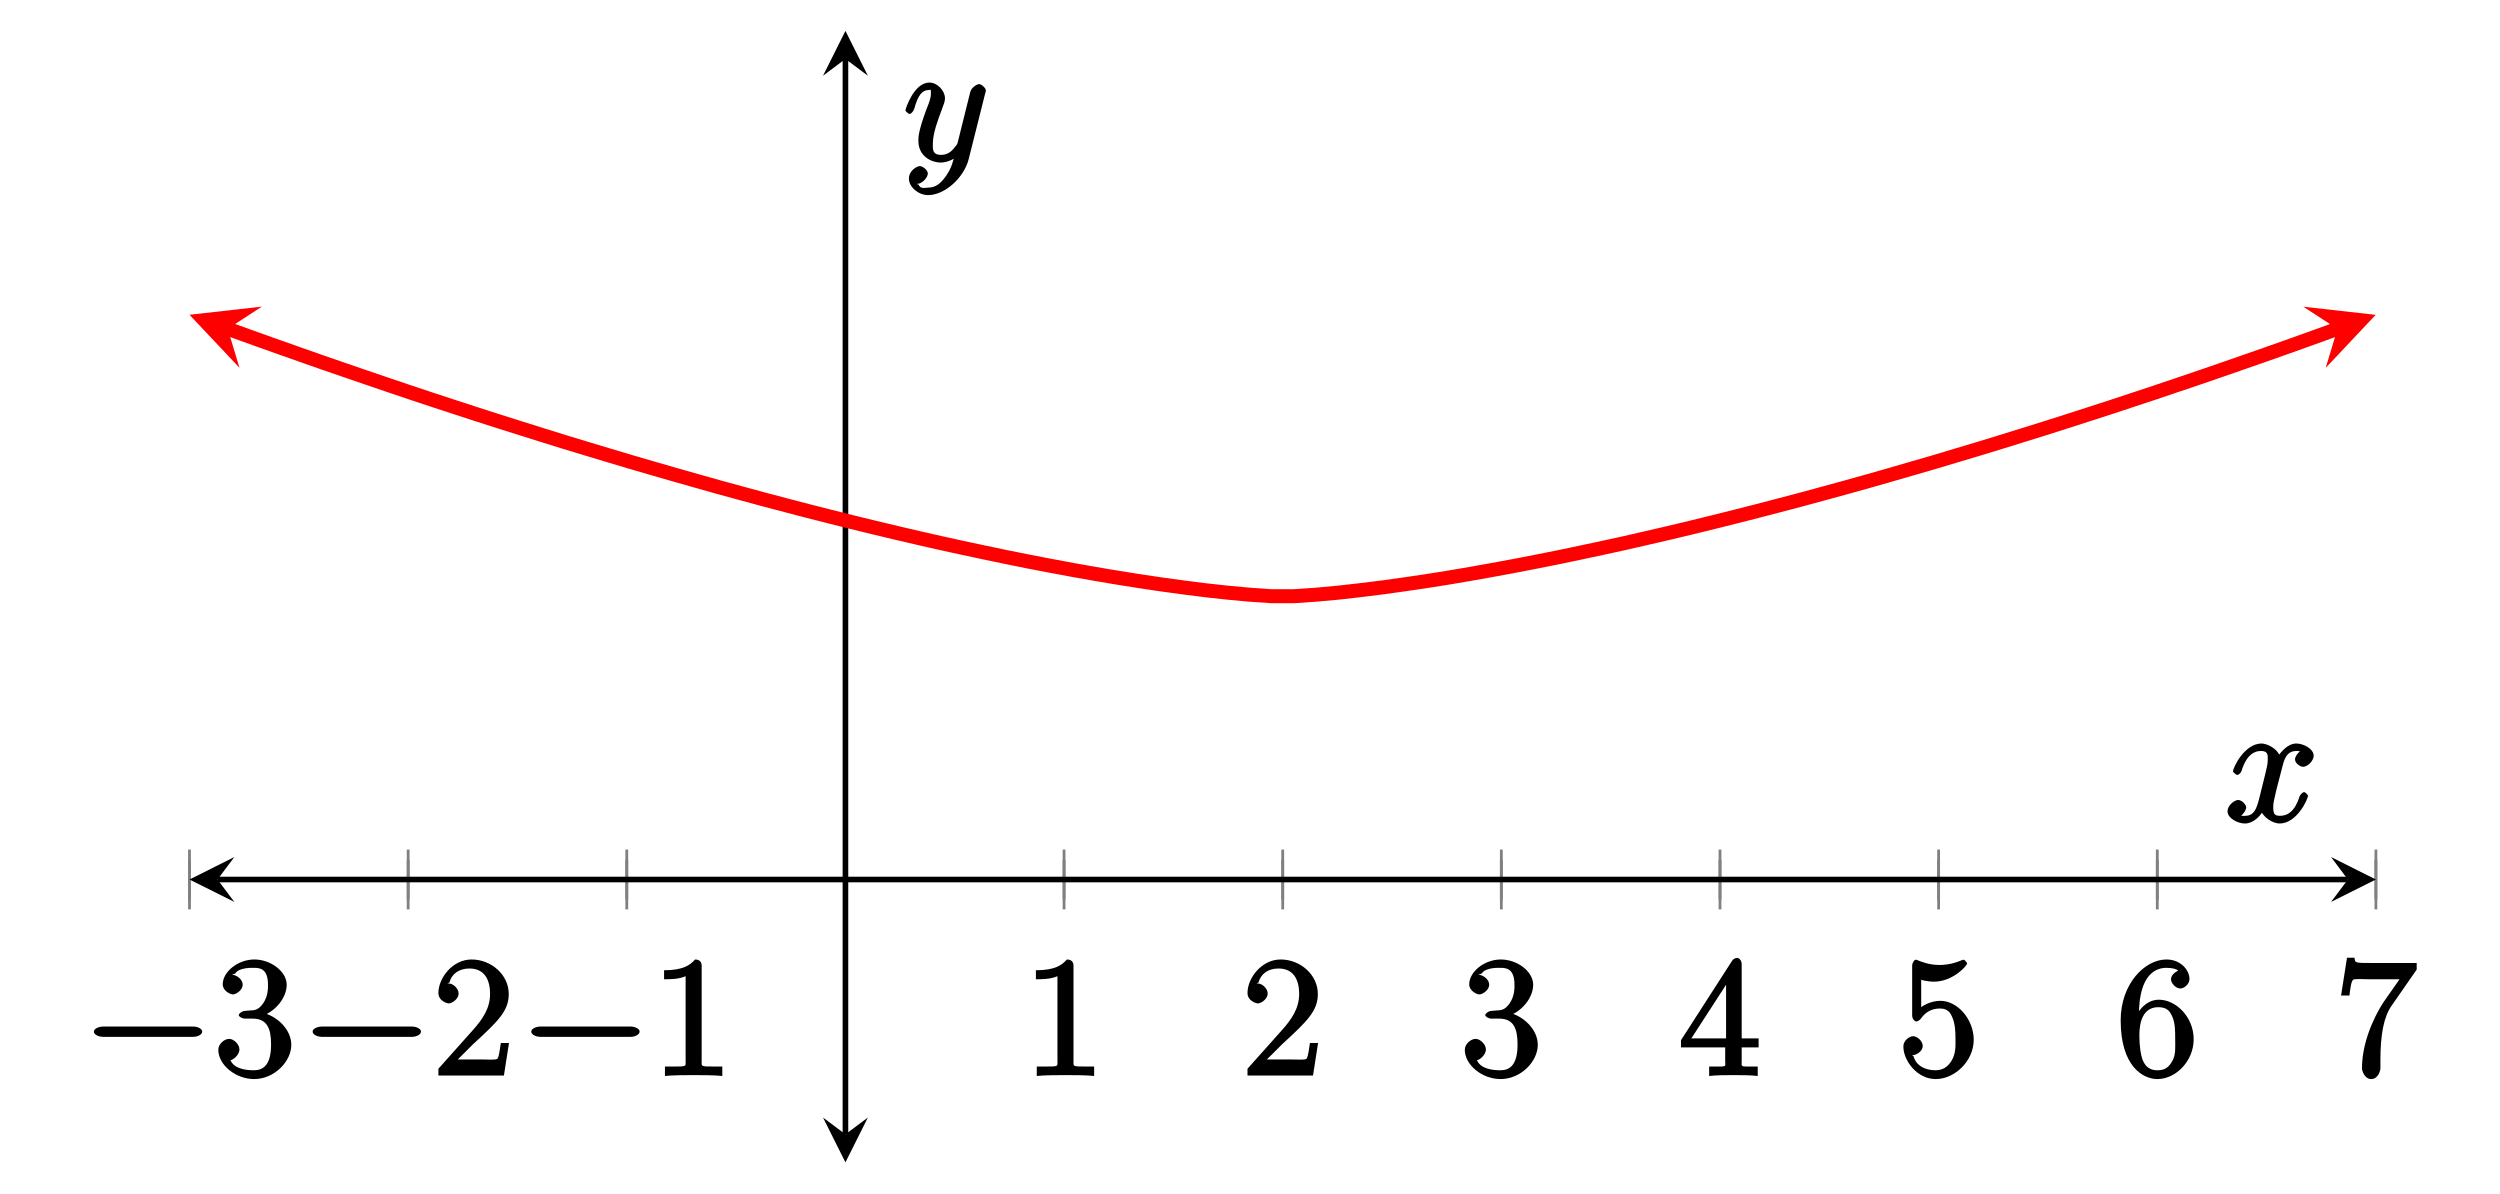
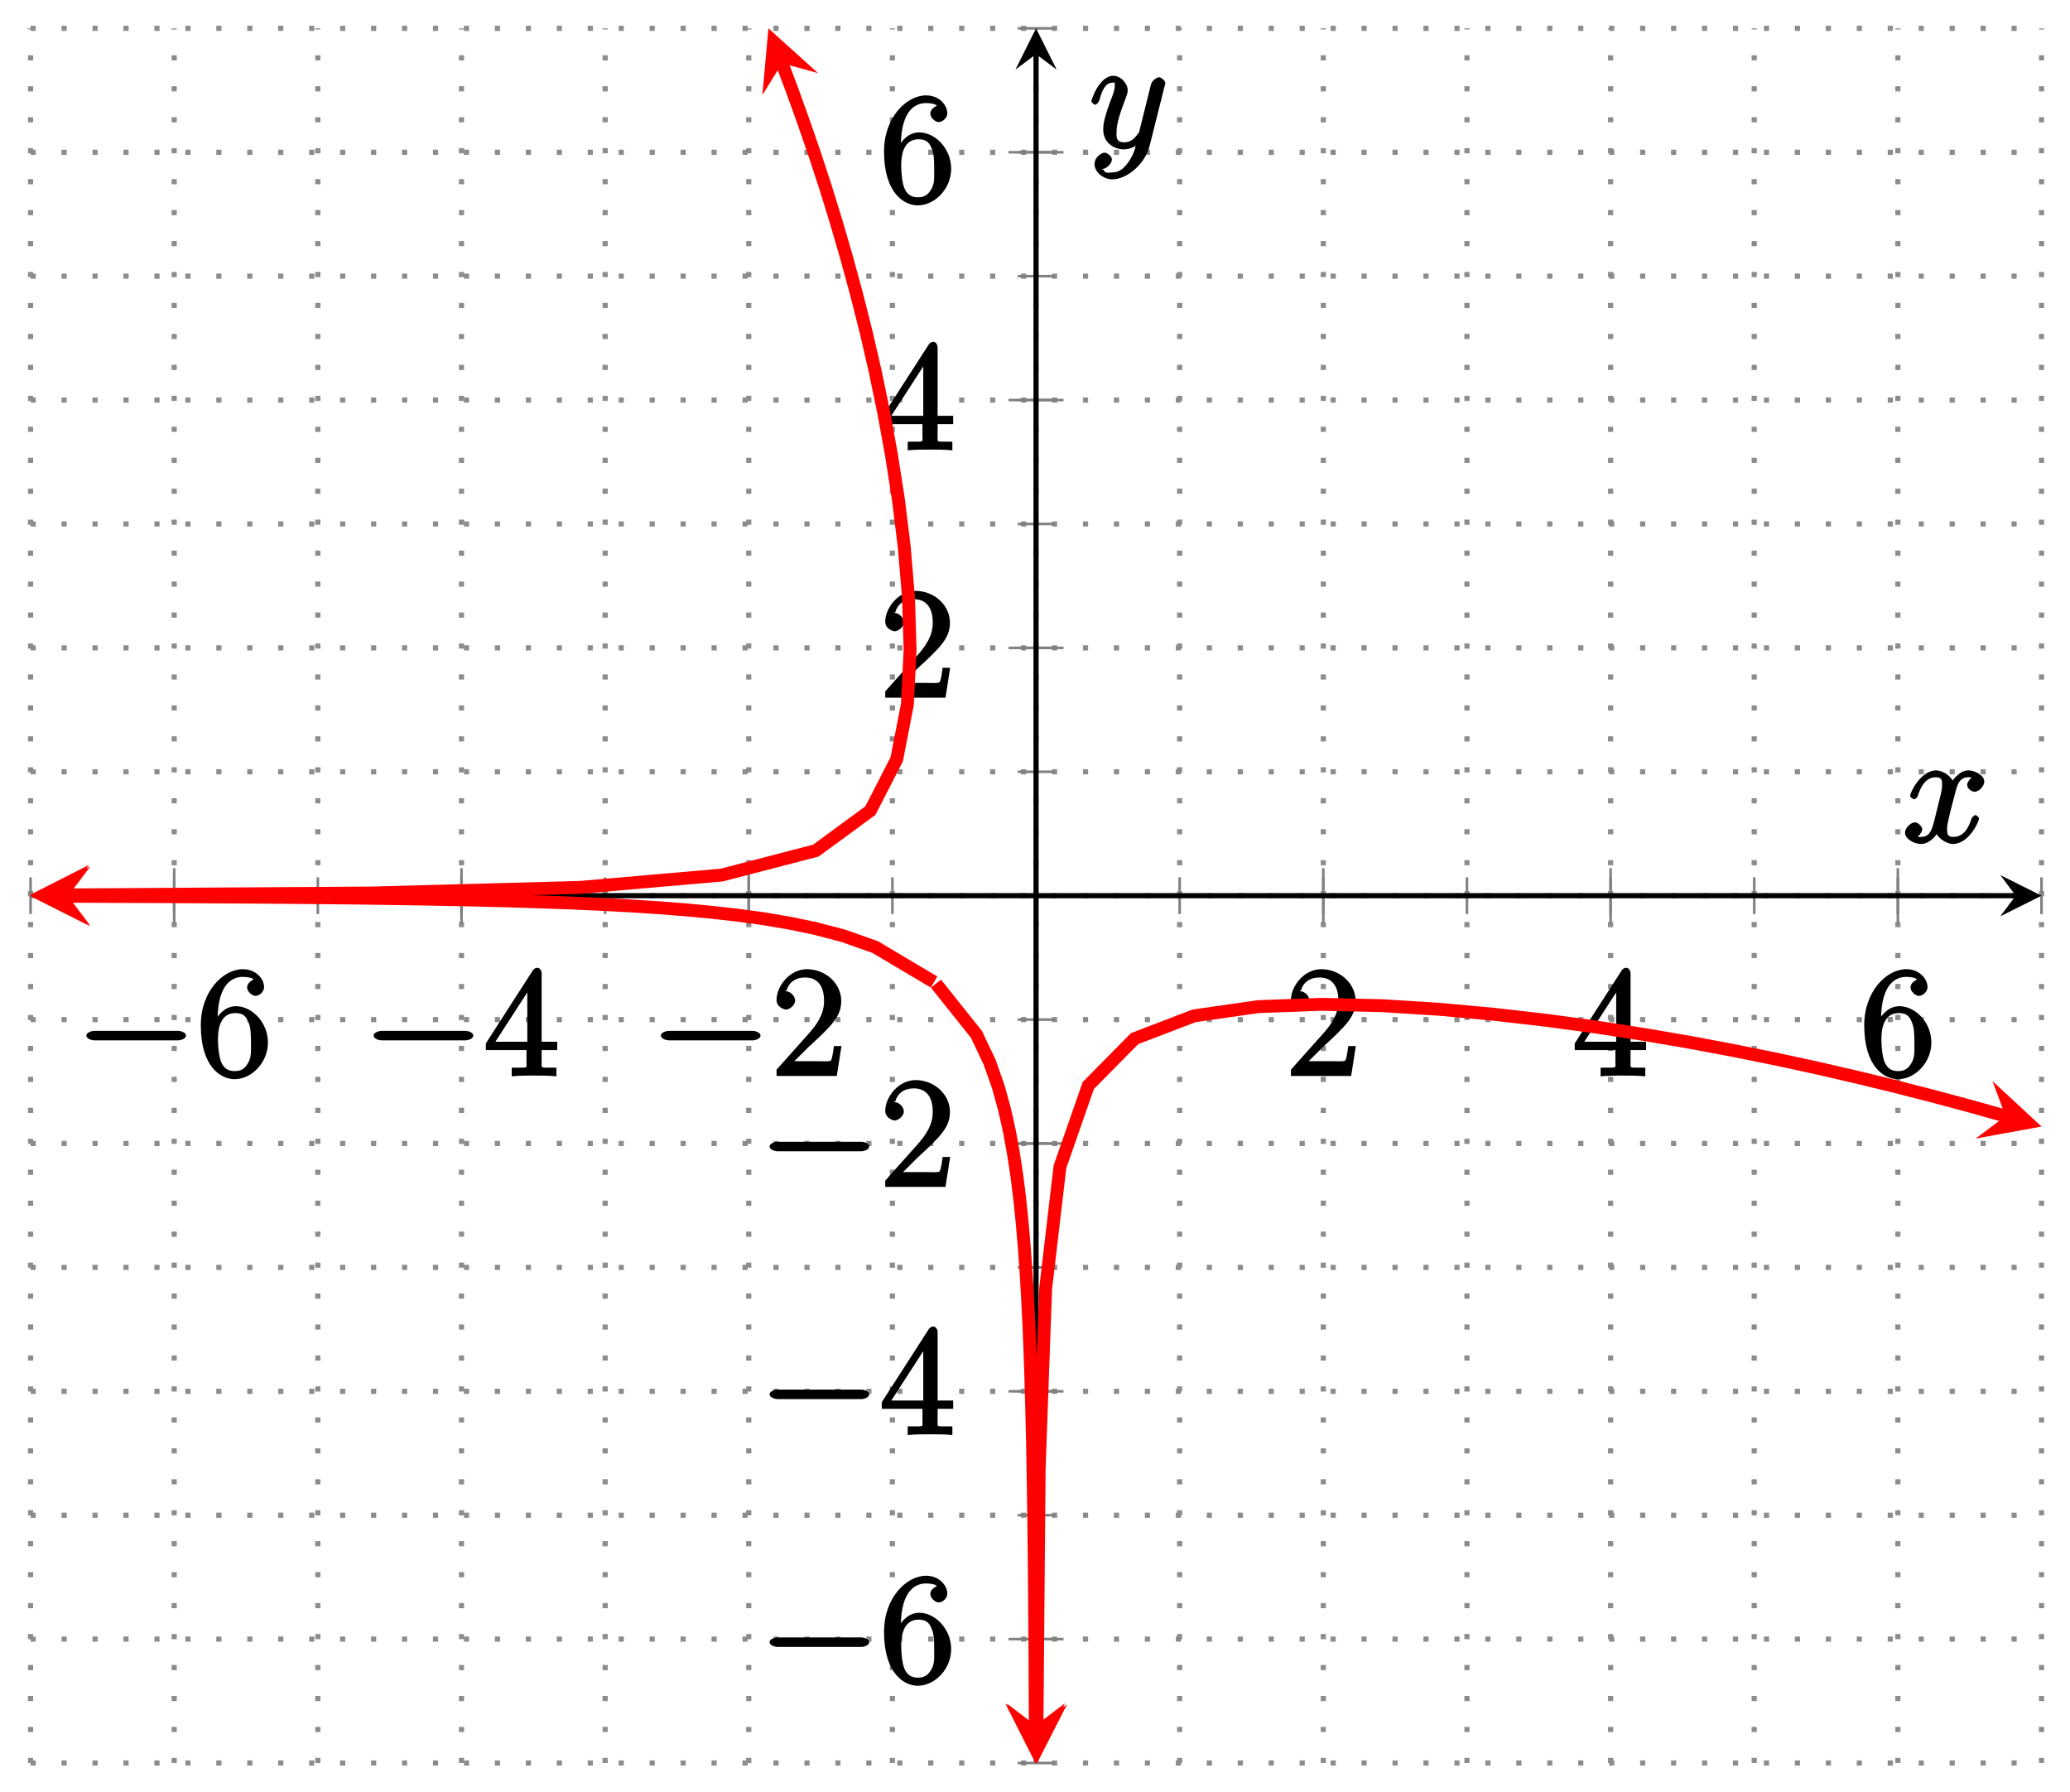
- <svg xmlns="http://www.w3.org/2000/svg" xmlns:xlink="http://www.w3.org/1999/xlink" width="177.7pt" height="84.81pt" viewBox="0 0 177.7 84.81" version="1.1">
+ <svg xmlns="http://www.w3.org/2000/svg" xmlns:xlink="http://www.w3.org/1999/xlink" width="159.97pt" height="138.42pt" viewBox="0 0 159.97 138.42" version="1.1">
  <defs>
    <g>
      <symbol overflow="visible" id="glyph0-0">
        <path style="stroke:none;" d="" />
      </symbol>
      <symbol overflow="visible" id="glyph0-1">
        <path style="stroke:none;" d="M 7.875 -2.75 C 8.078 -2.75 8.484 -2.875 8.484 -3.125 C 8.484 -3.359 8.078 -3.484 7.875 -3.484 L 1.406 -3.484 C 1.203 -3.484 0.781 -3.359 0.781 -3.125 C 0.781 -2.875 1.203 -2.75 1.406 -2.75 Z M 7.875 -2.75 " />
      </symbol>
      <symbol overflow="visible" id="glyph1-0">
        <path style="stroke:none;" d="" />
      </symbol>
      <symbol overflow="visible" id="glyph1-1">
-         <path style="stroke:none;" d="M 2.203 -4.594 C 2 -4.578 1.781 -4.406 1.781 -4.297 C 1.781 -4.188 2.016 -4.047 2.219 -4.047 L 2.766 -4.047 C 3.797 -4.047 4.078 -3.344 4.078 -2.203 C 4.078 -0.641 3.438 -0.375 2.844 -0.375 C 2.266 -0.375 1.453 -0.484 1.188 -1.094 C 1.328 -1.078 1.828 -1.438 1.828 -1.859 C 1.828 -2.219 1.422 -2.609 1.094 -2.609 C 0.797 -2.609 0.328 -2.281 0.328 -1.828 C 0.328 -0.766 1.547 0.25 2.875 0.25 C 4.297 0.25 5.516 -0.984 5.516 -2.188 C 5.516 -3.281 4.469 -4.297 3.328 -4.5 L 3.328 -4.203 C 4.359 -4.5 5.188 -5.516 5.188 -6.453 C 5.188 -7.406 4.047 -8.25 2.891 -8.25 C 1.703 -8.25 0.641 -7.359 0.641 -6.484 C 0.641 -6.016 1.188 -5.766 1.359 -5.766 C 1.609 -5.766 2.062 -6.094 2.062 -6.453 C 2.062 -6.844 1.609 -7.156 1.344 -7.156 C 1.281 -7.156 1.25 -7.156 1.531 -7.25 C 1.781 -7.703 2.797 -7.656 2.859 -7.656 C 3.25 -7.656 3.859 -7.625 3.859 -6.453 C 3.859 -6.234 3.875 -5.672 3.531 -5.156 C 3.172 -4.625 2.875 -4.641 2.562 -4.625 Z M 2.203 -4.594 " />
+         <path style="stroke:none;" d="M 1.625 -4.297 C 1.625 -7.328 2.938 -7.656 3.578 -7.656 C 4.016 -7.656 4.328 -7.562 4.391 -7.469 C 4.531 -7.469 3.906 -7.312 3.906 -6.828 C 3.906 -6.562 4.25 -6.188 4.562 -6.188 C 4.859 -6.188 5.219 -6.516 5.219 -6.859 C 5.219 -7.484 4.609 -8.25 3.578 -8.25 C 2.062 -8.25 0.328 -6.547 0.328 -3.922 C 0.328 -0.641 1.922 0.25 2.938 0.25 C 4.25 0.25 5.516 -1.031 5.516 -2.578 C 5.516 -4.172 4.25 -5.391 3.047 -5.391 C 1.984 -5.391 1.422 -4.312 1.297 -3.984 L 1.625 -3.984 Z M 2.938 -0.375 C 2.188 -0.375 1.984 -0.891 1.875 -1.141 C 1.766 -1.453 1.656 -2.031 1.656 -2.875 C 1.656 -3.812 1.922 -4.859 3 -4.859 C 3.656 -4.859 3.844 -4.547 4.016 -4.141 C 4.203 -3.703 4.203 -3.109 4.203 -2.594 C 4.203 -1.984 4.25 -1.547 4.031 -1.094 C 3.734 -0.531 3.422 -0.375 2.938 -0.375 Z M 2.938 -0.375 " />
      </symbol>
      <symbol overflow="visible" id="glyph1-2">
-         <path style="stroke:none;" d="M 5.266 -2.312 L 4.859 -2.312 C 4.797 -1.953 4.75 -1.406 4.625 -1.203 C 4.547 -1.094 3.984 -1.141 3.625 -1.141 L 1.406 -1.141 L 1.516 -0.891 C 1.844 -1.156 2.562 -1.922 2.875 -2.219 C 4.703 -3.891 5.422 -4.609 5.422 -5.797 C 5.422 -7.172 4.172 -8.25 2.781 -8.25 C 1.406 -8.25 0.422 -6.906 0.422 -5.875 C 0.422 -5.266 1.109 -5.125 1.141 -5.125 C 1.406 -5.125 1.859 -5.453 1.859 -5.828 C 1.859 -6.172 1.484 -6.547 1.141 -6.547 C 1.047 -6.547 1.016 -6.547 1.203 -6.609 C 1.359 -7.203 1.859 -7.609 2.625 -7.609 C 3.641 -7.609 4.094 -6.891 4.094 -5.797 C 4.094 -4.781 3.562 -4 2.875 -3.234 L 0.422 -0.484 L 0.422 0 L 5.078 0 L 5.438 -2.312 Z M 5.266 -2.312 " />
+         <path style="stroke:none;" d="M 4.469 -7.922 C 4.469 -8.156 4.312 -8.359 4.141 -8.359 C 4.047 -8.359 3.891 -8.312 3.797 -8.172 L 0.156 -2.516 L 0.156 -2 L 3.297 -2 L 3.297 -1.047 C 3.297 -0.609 3.438 -0.641 2.562 -0.641 L 2.156 -0.641 L 2.156 0.031 C 2.609 -0.031 3.547 -0.031 3.891 -0.031 C 4.219 -0.031 5.172 -0.031 5.609 0.031 L 5.609 -0.641 L 5.219 -0.641 C 4.344 -0.641 4.469 -0.609 4.469 -1.047 L 4.469 -2 L 5.672 -2 L 5.672 -2.641 L 4.469 -2.641 Z M 3.359 -7 L 3.359 -2.641 L 0.891 -2.641 L 3.641 -6.891 Z M 3.359 -7 " />
      </symbol>
      <symbol overflow="visible" id="glyph1-3">
-         <path style="stroke:none;" d="M 3.594 -7.812 C 3.594 -8.078 3.438 -8.25 3.125 -8.25 C 2.797 -7.875 2.312 -7.484 0.922 -7.484 L 0.922 -6.844 C 1.359 -6.844 1.953 -6.844 2.453 -7.062 L 2.453 -1.062 C 2.453 -0.641 2.578 -0.641 1.531 -0.641 L 0.984 -0.641 L 0.984 0.031 C 1.484 -0.031 2.641 -0.031 3.031 -0.031 C 3.438 -0.031 4.578 -0.031 5.062 0.031 L 5.062 -0.641 L 4.531 -0.641 C 3.484 -0.641 3.594 -0.641 3.594 -1.062 Z M 3.594 -7.812 " />
-       </symbol>
-       <symbol overflow="visible" id="glyph1-4">
-         <path style="stroke:none;" d="M 4.469 -7.922 C 4.469 -8.156 4.312 -8.359 4.141 -8.359 C 4.047 -8.359 3.891 -8.312 3.797 -8.172 L 0.156 -2.516 L 0.156 -2 L 3.297 -2 L 3.297 -1.047 C 3.297 -0.609 3.438 -0.641 2.562 -0.641 L 2.156 -0.641 L 2.156 0.031 C 2.609 -0.031 3.547 -0.031 3.891 -0.031 C 4.219 -0.031 5.172 -0.031 5.609 0.031 L 5.609 -0.641 L 5.219 -0.641 C 4.344 -0.641 4.469 -0.609 4.469 -1.047 L 4.469 -2 L 5.672 -2 L 5.672 -2.641 L 4.469 -2.641 Z M 3.359 -7 L 3.359 -2.641 L 0.891 -2.641 L 3.641 -6.891 Z M 3.359 -7 " />
-       </symbol>
-       <symbol overflow="visible" id="glyph1-5">
-         <path style="stroke:none;" d="M 1.531 -6.844 C 2.047 -6.688 2.469 -6.672 2.594 -6.672 C 3.938 -6.672 4.953 -7.812 4.953 -7.969 C 4.953 -8.016 4.781 -8.234 4.703 -8.234 C 4.688 -8.234 4.656 -8.234 4.547 -8.188 C 3.891 -7.906 3.312 -7.859 3 -7.859 C 2.219 -7.859 1.656 -8.109 1.422 -8.203 C 1.344 -8.234 1.312 -8.234 1.297 -8.234 C 1.203 -8.234 1.047 -8.016 1.047 -7.812 L 1.047 -4.266 C 1.047 -4.047 1.203 -3.844 1.344 -3.844 C 1.406 -3.844 1.531 -3.891 1.656 -4.031 C 1.984 -4.516 2.438 -4.766 3.031 -4.766 C 3.672 -4.766 3.812 -4.328 3.906 -4.125 C 4.109 -3.656 4.125 -3.078 4.125 -2.625 C 4.125 -2.156 4.172 -1.594 3.844 -1.047 C 3.578 -0.625 3.234 -0.375 2.703 -0.375 C 1.906 -0.375 1.297 -0.75 1.141 -1.391 C 0.984 -1.453 1.047 -1.453 1.109 -1.453 C 1.312 -1.453 1.797 -1.703 1.797 -2.109 C 1.797 -2.453 1.406 -2.797 1.109 -2.797 C 0.891 -2.797 0.422 -2.531 0.422 -2.062 C 0.422 -1.047 1.406 0.25 2.719 0.25 C 4.078 0.25 5.422 -1.031 5.422 -2.547 C 5.422 -3.969 4.297 -5.312 3.047 -5.312 C 2.359 -5.312 1.719 -4.953 1.406 -4.625 L 1.688 -4.516 L 1.688 -6.797 Z M 1.531 -6.844 " />
-       </symbol>
-       <symbol overflow="visible" id="glyph1-6">
-         <path style="stroke:none;" d="M 1.625 -4.297 C 1.625 -7.328 2.938 -7.656 3.578 -7.656 C 4.016 -7.656 4.328 -7.562 4.391 -7.469 C 4.531 -7.469 3.906 -7.312 3.906 -6.828 C 3.906 -6.562 4.25 -6.188 4.562 -6.188 C 4.859 -6.188 5.219 -6.516 5.219 -6.859 C 5.219 -7.484 4.609 -8.25 3.578 -8.25 C 2.062 -8.25 0.328 -6.547 0.328 -3.922 C 0.328 -0.641 1.922 0.25 2.938 0.25 C 4.25 0.25 5.516 -1.031 5.516 -2.578 C 5.516 -4.172 4.25 -5.391 3.047 -5.391 C 1.984 -5.391 1.422 -4.312 1.297 -3.984 L 1.625 -3.984 Z M 2.938 -0.375 C 2.188 -0.375 1.984 -0.891 1.875 -1.141 C 1.766 -1.453 1.656 -2.031 1.656 -2.875 C 1.656 -3.812 1.922 -4.859 3 -4.859 C 3.656 -4.859 3.844 -4.547 4.016 -4.141 C 4.203 -3.703 4.203 -3.109 4.203 -2.594 C 4.203 -1.984 4.25 -1.547 4.031 -1.094 C 3.734 -0.531 3.422 -0.375 2.938 -0.375 Z M 2.938 -0.375 " />
-       </symbol>
-       <symbol overflow="visible" id="glyph1-7">
-         <path style="stroke:none;" d="M 5.828 -7.562 L 5.828 -8 L 2.797 -8 C 1.344 -8 1.484 -8 1.406 -8.375 L 0.875 -8.375 L 0.453 -5.688 L 1.047 -5.688 C 1.094 -6.047 1.156 -6.688 1.312 -6.812 C 1.406 -6.891 2.203 -6.844 2.359 -6.844 L 4.609 -6.844 L 3.516 -5.281 C 3.188 -4.812 1.938 -2.75 1.938 -0.5 C 1.938 -0.375 2.109 0.25 2.594 0.25 C 3.094 0.25 3.25 -0.359 3.25 -0.516 L 3.25 -1.109 C 3.25 -2.891 3.484 -4.172 4.047 -4.969 L 5.828 -7.531 Z M 5.828 -7.562 " />
+         <path style="stroke:none;" d="M 5.266 -2.312 L 4.859 -2.312 C 4.797 -1.953 4.75 -1.406 4.625 -1.203 C 4.547 -1.094 3.984 -1.141 3.625 -1.141 L 1.406 -1.141 L 1.516 -0.891 C 1.844 -1.156 2.562 -1.922 2.875 -2.219 C 4.703 -3.891 5.422 -4.609 5.422 -5.797 C 5.422 -7.172 4.172 -8.25 2.781 -8.25 C 1.406 -8.25 0.422 -6.906 0.422 -5.875 C 0.422 -5.266 1.109 -5.125 1.141 -5.125 C 1.406 -5.125 1.859 -5.453 1.859 -5.828 C 1.859 -6.172 1.484 -6.547 1.141 -6.547 C 1.047 -6.547 1.016 -6.547 1.203 -6.609 C 1.359 -7.203 1.859 -7.609 2.625 -7.609 C 3.641 -7.609 4.094 -6.891 4.094 -5.797 C 4.094 -4.781 3.562 -4 2.875 -3.234 L 0.422 -0.484 L 0.422 0 L 5.078 0 L 5.438 -2.312 Z M 5.266 -2.312 " />
      </symbol>
      <symbol overflow="visible" id="glyph2-0">
        <path style="stroke:none;" d="" />
      </symbol>
      <symbol overflow="visible" id="glyph2-1">
        <path style="stroke:none;" d="M 5.672 -5.172 C 5.281 -5.109 4.969 -4.656 4.969 -4.438 C 4.969 -4.141 5.359 -3.906 5.531 -3.906 C 5.891 -3.906 6.297 -4.359 6.297 -4.688 C 6.297 -5.188 5.562 -5.562 5.062 -5.562 C 4.344 -5.562 3.766 -4.703 3.656 -4.469 L 3.984 -4.469 C 3.703 -5.359 2.812 -5.562 2.594 -5.562 C 1.375 -5.562 0.562 -3.844 0.562 -3.578 C 0.562 -3.531 0.781 -3.328 0.859 -3.328 C 0.953 -3.328 1.094 -3.438 1.156 -3.578 C 1.562 -4.922 2.219 -5.031 2.562 -5.031 C 3.094 -5.031 3.031 -4.672 3.031 -4.391 C 3.031 -4.125 2.969 -3.844 2.828 -3.281 L 2.422 -1.641 C 2.234 -0.922 2.062 -0.422 1.422 -0.422 C 1.359 -0.422 1.172 -0.375 0.922 -0.531 L 0.812 -0.281 C 1.25 -0.359 1.5 -0.859 1.5 -1 C 1.5 -1.25 1.156 -1.547 0.938 -1.547 C 0.641 -1.547 0.172 -1.141 0.172 -0.75 C 0.172 -0.25 0.891 0.125 1.406 0.125 C 1.984 0.125 2.5 -0.375 2.75 -0.859 L 2.469 -0.969 C 2.672 -0.266 3.438 0.125 3.875 0.125 C 5.094 0.125 5.891 -1.594 5.891 -1.859 C 5.891 -1.906 5.688 -2.109 5.625 -2.109 C 5.516 -2.109 5.328 -1.906 5.297 -1.812 C 4.969 -0.75 4.453 -0.422 3.906 -0.422 C 3.484 -0.422 3.422 -0.578 3.422 -1.062 C 3.422 -1.328 3.469 -1.516 3.656 -2.312 L 4.078 -3.938 C 4.25 -4.656 4.5 -5.031 5.062 -5.031 C 5.078 -5.031 5.297 -5.062 5.547 -4.906 Z M 5.672 -5.172 " />
      </symbol>
      <symbol overflow="visible" id="glyph2-2">
        <path style="stroke:none;" d="M 3.031 1.094 C 2.703 1.547 2.359 1.906 1.766 1.906 C 1.625 1.906 1.203 2.031 1.109 1.703 C 0.906 1.641 0.969 1.641 0.984 1.641 C 1.344 1.641 1.75 1.188 1.75 0.906 C 1.75 0.641 1.359 0.375 1.188 0.375 C 0.984 0.375 0.406 0.688 0.406 1.266 C 0.406 1.875 1.094 2.438 1.766 2.438 C 2.969 2.438 4.328 1.188 4.656 -0.125 L 5.828 -4.797 C 5.844 -4.859 5.875 -4.922 5.875 -5 C 5.875 -5.172 5.562 -5.453 5.391 -5.453 C 5.281 -5.453 4.859 -5.25 4.766 -4.891 L 3.891 -1.375 C 3.828 -1.156 3.875 -1.25 3.781 -1.109 C 3.531 -0.781 3.266 -0.422 2.688 -0.422 C 2.016 -0.422 2.109 -0.922 2.109 -1.25 C 2.109 -1.922 2.438 -2.844 2.766 -3.703 C 2.891 -4.047 2.969 -4.219 2.969 -4.453 C 2.969 -4.953 2.453 -5.562 1.859 -5.562 C 0.766 -5.562 0.156 -3.688 0.156 -3.578 C 0.156 -3.531 0.375 -3.328 0.453 -3.328 C 0.562 -3.328 0.734 -3.531 0.781 -3.688 C 1.062 -4.703 1.359 -5.031 1.828 -5.031 C 1.938 -5.031 1.969 -5.172 1.969 -4.781 C 1.969 -4.469 1.844 -4.125 1.656 -3.672 C 1.078 -2.109 1.078 -1.703 1.078 -1.422 C 1.078 -0.281 2.062 0.125 2.656 0.125 C 3 0.125 3.531 -0.031 3.844 -0.344 L 3.688 -0.516 C 3.516 0.141 3.438 0.5 3.031 1.094 Z M 3.031 1.094 " />
      </symbol>
    </g>
    <clipPath id="clip1">
-       <path d="M 13.469 8 L 168.879 8 L 168.879 57 L 13.469 57 Z M 13.469 8 " />
+       <path d="M 58 61 L 95 61 L 95 136.23 L 58 136.23 Z M 58 61 " />
    </clipPath>
    <clipPath id="clip2">
-       <path d="M 13.469 21 L 19 21 L 19 27 L 13.469 27 Z M 13.469 21 " />
+       <path d="M 77 131 L 83 131 L 83 136.23 L 77 136.23 Z M 77 131 " />
    </clipPath>
    <clipPath id="clip3">
-       <path d="M 163 21 L 168.879 21 L 168.879 27 L 163 27 Z M 163 21 " />
+       <path d="M 2.363 55 L 87 55 L 87 90 L 2.363 90 Z M 2.363 55 " />
+     </clipPath>
+     <clipPath id="clip4">
+       <path d="M 2.363 66 L 7 66 L 7 72 L 2.363 72 Z M 2.363 66 " />
+     </clipPath>
+     <clipPath id="clip5">
+       <path d="M 66 63 L 157.77 63 L 157.77 136.23 L 66 136.23 Z M 66 63 " />
+     </clipPath>
+     <clipPath id="clip6">
+       <path d="M 77 131 L 83 131 L 83 136.23 L 77 136.23 Z M 77 131 " />
+     </clipPath>
+     <clipPath id="clip7">
+       <path d="M 152 83 L 157.77 83 L 157.77 88 L 152 88 Z M 152 83 " />
+     </clipPath>
+     <clipPath id="clip8">
+       <path d="M 2.363 2.191 L 85 2.191 L 85 84 L 2.363 84 Z M 2.363 2.191 " />
+     </clipPath>
+     <clipPath id="clip9">
+       <path d="M 2.363 66 L 7 66 L 7 72 L 2.363 72 Z M 2.363 66 " />
+     </clipPath>
+     <clipPath id="clip10">
+       <path d="M 58 2.191 L 64 2.191 L 64 8 L 58 8 Z M 58 2.191 " />
    </clipPath>
  </defs>
  <g id="surface1">
-     <path style="fill:none;stroke-width:0.199;stroke-linecap:butt;stroke-linejoin:miter;stroke:rgb(50%,50%,50%);stroke-opacity:1;stroke-miterlimit:10;" d="M -0.001 18.69 L -0.001 21.522 M 15.542 18.69 L 15.542 21.522 M 31.081 18.69 L 31.081 21.522 M 46.624 18.69 L 46.624 21.522 M 62.163 18.69 L 62.163 21.522 M 77.706 18.69 L 77.706 21.522 M 93.245 18.69 L 93.245 21.522 M 108.788 18.69 L 108.788 21.522 M 124.327 18.69 L 124.327 21.522 M 139.87 18.69 L 139.87 21.522 M 155.409 18.69 L 155.409 21.522 " transform="matrix(1,0,0,-1,13.47,82.62)" />
-     <path style="fill:none;stroke-width:0.199;stroke-linecap:butt;stroke-linejoin:miter;stroke:rgb(50%,50%,50%);stroke-opacity:1;stroke-miterlimit:10;" d="M -0.001 17.979 L -0.001 22.233 M 15.542 17.979 L 15.542 22.233 M 31.081 17.979 L 31.081 22.233 M 62.163 17.979 L 62.163 22.233 M 77.706 17.979 L 77.706 22.233 M 93.245 17.979 L 93.245 22.233 M 108.788 17.979 L 108.788 22.233 M 124.327 17.979 L 124.327 22.233 M 139.87 17.979 L 139.87 22.233 M 155.409 17.979 L 155.409 22.233 " transform="matrix(1,0,0,-1,13.47,82.62)" />
-     <path style="fill:none;stroke-width:0.399;stroke-linecap:butt;stroke-linejoin:miter;stroke:rgb(0%,0%,0%);stroke-opacity:1;stroke-miterlimit:10;" d="M 1.991 20.104 L 153.417 20.104 " transform="matrix(1,0,0,-1,13.47,82.62)" />
-     <path style=" stroke:none;fill-rule:nonzero;fill:rgb(0%,0%,0%);fill-opacity:1;" d="M 13.469 62.516 L 16.656 64.109 L 15.461 62.516 L 16.656 60.918 " />
-     <path style=" stroke:none;fill-rule:nonzero;fill:rgb(0%,0%,0%);fill-opacity:1;" d="M 168.879 62.516 L 165.691 60.918 L 166.887 62.516 L 165.691 64.109 " />
-     <path style="fill:none;stroke-width:0.399;stroke-linecap:butt;stroke-linejoin:miter;stroke:rgb(0%,0%,0%);stroke-opacity:1;stroke-miterlimit:10;" d="M 46.624 1.991 L 46.624 78.433 " transform="matrix(1,0,0,-1,13.47,82.62)" />
-     <path style=" stroke:none;fill-rule:nonzero;fill:rgb(0%,0%,0%);fill-opacity:1;" d="M 60.094 82.621 L 61.688 79.434 L 60.094 80.629 L 58.5 79.434 " />
-     <path style=" stroke:none;fill-rule:nonzero;fill:rgb(0%,0%,0%);fill-opacity:1;" d="M 60.094 2.195 L 58.5 5.383 L 60.094 4.188 L 61.688 5.383 " />
+     <path style="fill:none;stroke-width:0.399;stroke-linecap:butt;stroke-linejoin:miter;stroke:rgb(54.999%,54.999%,54.999%);stroke-opacity:1;stroke-dasharray:0.399,1.993;stroke-miterlimit:10;" d="M 0.083 0.07 L 0.083 134.109 M 11.181 0.07 L 11.181 134.109 M 22.282 0.07 L 22.282 134.109 M 33.384 0.07 L 33.384 134.109 M 44.486 0.07 L 44.486 134.109 M 55.583 0.07 L 55.583 134.109 M 66.685 0.07 L 66.685 134.109 M 77.786 0.07 L 77.786 134.109 M 88.884 0.07 L 88.884 134.109 M 99.986 0.07 L 99.986 134.109 M 111.087 0.07 L 111.087 134.109 M 122.189 0.07 L 122.189 134.109 M 133.286 0.07 L 133.286 134.109 M 144.388 0.07 L 144.388 134.109 M 155.49 0.07 L 155.49 134.109 " transform="matrix(1,0,0,-1,2.28,136.3)" />
+     <path style="fill:none;stroke-width:0.399;stroke-linecap:butt;stroke-linejoin:miter;stroke:rgb(54.999%,54.999%,54.999%);stroke-opacity:1;stroke-dasharray:0.399,1.993;stroke-miterlimit:10;" d="M 0.083 0.07 L 155.49 0.07 M 0.083 9.644 L 155.49 9.644 M 0.083 19.218 L 155.49 19.218 M 0.083 28.792 L 155.49 28.792 M 0.083 38.366 L 155.49 38.366 M 0.083 47.941 L 155.49 47.941 M 0.083 57.515 L 155.49 57.515 M 0.083 67.089 L 155.49 67.089 M 0.083 76.663 L 155.49 76.663 M 0.083 86.237 L 155.49 86.237 M 0.083 95.812 L 155.49 95.812 M 0.083 105.386 L 155.49 105.386 M 0.083 114.96 L 155.49 114.96 M 0.083 124.534 L 155.49 124.534 M 0.083 134.109 L 155.49 134.109 " transform="matrix(1,0,0,-1,2.28,136.3)" />
+     <path style="fill:none;stroke-width:0.199;stroke-linecap:butt;stroke-linejoin:miter;stroke:rgb(50%,50%,50%);stroke-opacity:1;stroke-miterlimit:10;" d="M 0.083 65.671 L 0.083 68.507 M 11.181 65.671 L 11.181 68.507 M 22.282 65.671 L 22.282 68.507 M 33.384 65.671 L 33.384 68.507 M 44.486 65.671 L 44.486 68.507 M 55.583 65.671 L 55.583 68.507 M 66.685 65.671 L 66.685 68.507 M 77.786 65.671 L 77.786 68.507 M 88.884 65.671 L 88.884 68.507 M 99.986 65.671 L 99.986 68.507 M 111.087 65.671 L 111.087 68.507 M 122.189 65.671 L 122.189 68.507 M 133.286 65.671 L 133.286 68.507 M 144.388 65.671 L 144.388 68.507 M 155.49 65.671 L 155.49 68.507 " transform="matrix(1,0,0,-1,2.28,136.3)" />
+     <path style="fill:none;stroke-width:0.199;stroke-linecap:butt;stroke-linejoin:miter;stroke:rgb(50%,50%,50%);stroke-opacity:1;stroke-miterlimit:10;" d="M 11.181 64.964 L 11.181 69.218 M 33.384 64.964 L 33.384 69.218 M 55.583 64.964 L 55.583 69.218 M 99.986 64.964 L 99.986 69.218 M 122.189 64.964 L 122.189 69.218 M 144.388 64.964 L 144.388 69.218 " transform="matrix(1,0,0,-1,2.28,136.3)" />
+     <path style="fill:none;stroke-width:0.199;stroke-linecap:butt;stroke-linejoin:miter;stroke:rgb(50%,50%,50%);stroke-opacity:1;stroke-miterlimit:10;" d="M 76.368 0.07 L 79.204 0.07 M 76.368 9.644 L 79.204 9.644 M 76.368 19.218 L 79.204 19.218 M 76.368 28.792 L 79.204 28.792 M 76.368 38.366 L 79.204 38.366 M 76.368 47.941 L 79.204 47.941 M 76.368 57.515 L 79.204 57.515 M 76.368 67.089 L 79.204 67.089 M 76.368 76.663 L 79.204 76.663 M 76.368 86.237 L 79.204 86.237 M 76.368 95.812 L 79.204 95.812 M 76.368 105.386 L 79.204 105.386 M 76.368 114.96 L 79.204 114.96 M 76.368 124.534 L 79.204 124.534 M 76.368 134.109 L 79.204 134.109 " transform="matrix(1,0,0,-1,2.28,136.3)" />
+     <path style="fill:none;stroke-width:0.199;stroke-linecap:butt;stroke-linejoin:miter;stroke:rgb(50%,50%,50%);stroke-opacity:1;stroke-miterlimit:10;" d="M 75.661 9.644 L 79.911 9.644 M 75.661 28.792 L 79.911 28.792 M 75.661 47.941 L 79.911 47.941 M 75.661 86.237 L 79.911 86.237 M 75.661 105.386 L 79.911 105.386 M 75.661 124.534 L 79.911 124.534 " transform="matrix(1,0,0,-1,2.28,136.3)" />
+     <path style="fill:none;stroke-width:0.399;stroke-linecap:butt;stroke-linejoin:miter;stroke:rgb(0%,0%,0%);stroke-opacity:1;stroke-miterlimit:10;" d="M 2.075 67.089 L 153.497 67.089 " transform="matrix(1,0,0,-1,2.28,136.3)" />
+     <path style=" stroke:none;fill-rule:nonzero;fill:rgb(0%,0%,0%);fill-opacity:1;" d="M 2.363 69.211 L 5.551 70.805 L 4.355 69.211 L 5.551 67.617 " />
+     <path style=" stroke:none;fill-rule:nonzero;fill:rgb(0%,0%,0%);fill-opacity:1;" d="M 157.77 69.211 L 154.582 67.617 L 155.777 69.211 L 154.582 70.805 " />
+     <path style="fill:none;stroke-width:0.399;stroke-linecap:butt;stroke-linejoin:miter;stroke:rgb(0%,0%,0%);stroke-opacity:1;stroke-miterlimit:10;" d="M 77.786 2.062 L 77.786 132.116 " transform="matrix(1,0,0,-1,2.28,136.3)" />
+     <path style=" stroke:none;fill-rule:nonzero;fill:rgb(0%,0%,0%);fill-opacity:1;" d="M 80.066 136.23 L 81.66 133.043 L 80.066 134.238 L 78.473 133.043 " />
+     <path style=" stroke:none;fill-rule:nonzero;fill:rgb(0%,0%,0%);fill-opacity:1;" d="M 80.066 2.191 L 78.473 5.379 L 80.066 4.184 L 81.66 5.379 " />
    <g style="fill:rgb(0%,0%,0%);fill-opacity:1;">
-       <use xlink:href="#glyph0-1" x="5.89" y="76.45" />
+       <use xlink:href="#glyph0-1" x="5.89" y="83.14" />
    </g>
    <g style="fill:rgb(0%,0%,0%);fill-opacity:1;">
-       <use xlink:href="#glyph1-1" x="15.19" y="76.45" />
+       <use xlink:href="#glyph1-1" x="15.19" y="83.14" />
    </g>
    <g style="fill:rgb(0%,0%,0%);fill-opacity:1;">
-       <use xlink:href="#glyph0-1" x="21.44" y="76.45" />
+       <use xlink:href="#glyph0-1" x="28.09" y="83.14" />
    </g>
    <g style="fill:rgb(0%,0%,0%);fill-opacity:1;">
-       <use xlink:href="#glyph1-2" x="30.74" y="76.45" />
+       <use xlink:href="#glyph1-2" x="37.39" y="83.14" />
    </g>
    <g style="fill:rgb(0%,0%,0%);fill-opacity:1;">
-       <use xlink:href="#glyph0-1" x="36.98" y="76.45" />
+       <use xlink:href="#glyph0-1" x="50.29" y="83.14" />
    </g>
    <g style="fill:rgb(0%,0%,0%);fill-opacity:1;">
-       <use xlink:href="#glyph1-3" x="46.28" y="76.45" />
+       <use xlink:href="#glyph1-3" x="59.59" y="83.14" />
    </g>
    <g style="fill:rgb(0%,0%,0%);fill-opacity:1;">
-       <use xlink:href="#glyph1-3" x="72.71" y="76.45" />
+       <use xlink:href="#glyph1-3" x="99.34" y="83.14" />
    </g>
    <g style="fill:rgb(0%,0%,0%);fill-opacity:1;">
-       <use xlink:href="#glyph1-2" x="88.25" y="76.45" />
+       <use xlink:href="#glyph1-2" x="121.54" y="83.14" />
    </g>
    <g style="fill:rgb(0%,0%,0%);fill-opacity:1;">
-       <use xlink:href="#glyph1-1" x="103.79" y="76.45" />
+       <use xlink:href="#glyph1-1" x="143.74" y="83.14" />
    </g>
    <g style="fill:rgb(0%,0%,0%);fill-opacity:1;">
-       <use xlink:href="#glyph1-4" x="119.33" y="76.45" />
+       <use xlink:href="#glyph0-1" x="58.69" y="130.01" />
    </g>
    <g style="fill:rgb(0%,0%,0%);fill-opacity:1;">
-       <use xlink:href="#glyph1-5" x="134.87" y="76.45" />
+       <use xlink:href="#glyph1-1" x="67.99" y="130.01" />
    </g>
    <g style="fill:rgb(0%,0%,0%);fill-opacity:1;">
-       <use xlink:href="#glyph1-6" x="150.41" y="76.45" />
+       <use xlink:href="#glyph0-1" x="58.69" y="110.86" />
    </g>
    <g style="fill:rgb(0%,0%,0%);fill-opacity:1;">
-       <use xlink:href="#glyph1-7" x="165.95" y="76.45" />
+       <use xlink:href="#glyph1-2" x="67.99" y="110.86" />
+     </g>
+     <g style="fill:rgb(0%,0%,0%);fill-opacity:1;">
+       <use xlink:href="#glyph0-1" x="58.69" y="91.71" />
+     </g>
+     <g style="fill:rgb(0%,0%,0%);fill-opacity:1;">
+       <use xlink:href="#glyph1-3" x="67.99" y="91.71" />
+     </g>
+     <g style="fill:rgb(0%,0%,0%);fill-opacity:1;">
+       <use xlink:href="#glyph1-3" x="67.99" y="53.91" />
+     </g>
+     <g style="fill:rgb(0%,0%,0%);fill-opacity:1;">
+       <use xlink:href="#glyph1-2" x="67.99" y="34.77" />
+     </g>
+     <g style="fill:rgb(0%,0%,0%);fill-opacity:1;">
+       <use xlink:href="#glyph1-1" x="67.99" y="15.62" />
    </g>
    <g clip-path="url(#clip1)" clip-rule="nonzero">
-       <path style="fill:none;stroke-width:0.996;stroke-linecap:butt;stroke-linejoin:miter;stroke:rgb(100%,0%,0%);stroke-opacity:1;stroke-miterlimit:10;" d="M 2.717 59.249 L 1.569 59.671 L 3.139 59.1 L 4.71 58.534 L 6.28 57.975 L 7.846 57.421 L 9.417 56.87 L 10.987 56.327 L 12.557 55.788 L 14.128 55.253 L 15.698 54.722 L 17.264 54.202 L 18.835 53.686 L 20.405 53.175 L 21.975 52.671 L 23.546 52.175 L 25.116 51.682 L 26.682 51.194 L 28.253 50.718 L 29.823 50.245 L 31.393 49.776 L 32.964 49.319 L 34.534 48.866 L 36.1 48.421 L 37.671 47.979 L 39.241 47.55 L 40.811 47.124 L 42.382 46.71 L 43.948 46.3 L 45.518 45.901 L 47.089 45.507 L 48.659 45.124 L 50.229 44.749 L 51.8 44.382 L 53.366 44.026 L 54.936 43.682 L 56.507 43.347 L 58.077 43.018 L 59.647 42.702 L 61.218 42.401 L 62.784 42.108 L 64.354 41.831 L 65.925 41.565 L 67.495 41.315 L 69.065 41.081 L 70.635 40.866 L 72.202 40.667 L 73.772 40.495 L 75.343 40.35 L 76.913 40.241 L 78.483 40.241 L 80.05 40.347 L 81.62 40.491 L 83.19 40.667 L 84.76 40.862 L 86.331 41.081 L 87.901 41.311 L 89.468 41.561 L 91.038 41.827 L 92.608 42.108 L 94.178 42.397 L 95.749 42.702 L 97.319 43.015 L 98.885 43.343 L 100.456 43.679 L 102.026 44.022 L 103.596 44.382 L 105.167 44.745 L 106.737 45.12 L 108.303 45.503 L 109.874 45.897 L 111.444 46.296 L 113.014 46.706 L 114.585 47.12 L 116.155 47.546 L 117.721 47.975 L 119.292 48.413 L 120.862 48.862 L 122.432 49.315 L 124.003 49.772 L 125.569 50.241 L 127.139 50.71 L 128.71 51.19 L 131.85 52.167 L 133.421 52.667 L 134.987 53.171 L 136.557 53.679 L 139.698 54.718 L 142.839 55.78 L 144.405 56.319 L 147.546 57.413 L 149.116 57.968 L 150.686 58.53 L 152.257 59.097 L 153.823 59.663 L 152.675 59.245 " transform="matrix(1,0,0,-1,13.47,82.62)" />
+       <path style="fill:none;stroke-width:0.996;stroke-linecap:butt;stroke-linejoin:miter;stroke:rgb(100%,0%,0%);stroke-opacity:1;stroke-miterlimit:10;" d="M 77.728 2.952 L 77.72 4.691 L 77.7 9.116 L 77.673 12.734 L 77.642 16.062 L 77.607 19.144 L 77.564 22.019 L 77.517 24.702 L 77.458 27.234 L 77.392 29.62 L 77.318 31.882 L 77.228 34.038 L 77.126 36.101 L 77.009 38.081 L 76.872 39.987 L 76.712 41.839 L 76.529 43.636 L 76.31 45.394 L 76.048 47.124 L 75.736 48.847 L 75.349 50.581 L 74.857 52.359 L 74.193 54.237 L 73.185 56.366 L 70.052 60.292 " transform="matrix(1,0,0,-1,2.28,136.3)" />
    </g>
    <g clip-path="url(#clip2)" clip-rule="nonzero">
-       <path style=" stroke:none;fill-rule:nonzero;fill:rgb(100%,0%,0%);fill-opacity:1;" d="M 13.469 22.375 L 17.023 26.145 L 16.188 23.371 L 18.617 21.793 " />
+       <path style=" stroke:none;fill-rule:nonzero;fill:rgb(100%,0%,0%);fill-opacity:1;" d="M 80.02 136.238 L 82.312 131.605 L 80.008 133.348 L 77.688 131.625 " />
    </g>
    <g clip-path="url(#clip3)" clip-rule="nonzero">
-       <path style=" stroke:none;fill-rule:nonzero;fill:rgb(100%,0%,0%);fill-opacity:1;" d="M 168.863 22.379 L 163.715 21.801 L 166.145 23.379 L 165.312 26.148 " />
+       <path style="fill:none;stroke-width:0.996;stroke-linecap:butt;stroke-linejoin:miter;stroke:rgb(100%,0%,0%);stroke-opacity:1;stroke-miterlimit:10;" d="M 2.962 67.042 L 5.439 67.034 L 10.572 67.015 L 14.763 66.991 L 18.618 66.968 L 22.197 66.937 L 25.529 66.902 L 28.642 66.859 L 31.575 66.808 L 34.341 66.753 L 36.966 66.687 L 39.466 66.609 L 41.857 66.523 L 44.15 66.421 L 46.365 66.304 L 48.505 66.167 L 50.591 66.007 L 52.63 65.816 L 54.638 65.593 L 56.634 65.323 L 58.642 64.987 L 60.704 64.562 L 62.884 63.991 L 65.353 63.12 L 69.904 60.417 " transform="matrix(1,0,0,-1,2.28,136.3)" />
+     </g>
+     <g clip-path="url(#clip4)" clip-rule="nonzero">
+       <path style=" stroke:none;fill-rule:nonzero;fill:rgb(100%,0%,0%);fill-opacity:1;" d="M 2.352 69.25 L 6.969 71.574 L 5.242 69.258 L 6.98 66.953 " />
+     </g>
+     <g clip-path="url(#clip5)" clip-rule="nonzero">
+       <path style="fill:none;stroke-width:0.996;stroke-linecap:butt;stroke-linejoin:miter;stroke:rgb(100%,0%,0%);stroke-opacity:1;stroke-miterlimit:10;" d="M 77.857 2.89 L 78.025 22.796 L 78.525 36.706 L 79.634 46.14 L 81.822 52.417 L 85.404 56.046 L 89.997 57.804 L 94.939 58.515 L 99.829 58.695 L 104.532 58.589 L 109.005 58.308 L 113.247 57.917 L 117.282 57.452 L 121.13 56.929 L 124.81 56.359 L 128.341 55.753 L 131.736 55.116 L 135.013 54.452 L 138.185 53.765 L 141.263 53.054 L 144.251 52.327 L 147.161 51.581 L 149.997 50.82 L 152.775 50.042 L 152.712 50.058 " transform="matrix(1,0,0,-1,2.28,136.3)" />
+     </g>
+     <g clip-path="url(#clip6)" clip-rule="nonzero">
+       <path style=" stroke:none;fill-rule:nonzero;fill:rgb(100%,0%,0%);fill-opacity:1;" d="M 80.113 136.301 L 82.465 131.695 L 80.137 133.41 L 77.84 131.656 " />
+     </g>
+     <g clip-path="url(#clip7)" clip-rule="nonzero">
+       <path style=" stroke:none;fill-rule:nonzero;fill:rgb(100%,0%,0%);fill-opacity:1;" d="M 157.77 87.051 L 153.977 83.535 L 154.992 86.242 L 152.68 87.977 " />
+     </g>
+     <g clip-path="url(#clip8)" clip-rule="nonzero">
+       <path style="fill:none;stroke-width:0.996;stroke-linecap:butt;stroke-linejoin:miter;stroke:rgb(100%,0%,0%);stroke-opacity:1;stroke-miterlimit:10;" d="M 2.888 67.148 L 26.431 67.296 L 42.56 67.73 L 53.497 68.683 L 60.771 70.573 L 64.982 73.663 L 67.017 77.624 L 67.845 81.882 L 68.052 86.105 L 67.927 90.159 L 67.603 94.015 L 67.154 97.675 L 66.611 101.155 L 66.005 104.476 L 65.345 107.652 L 64.642 110.695 L 63.9 113.624 L 63.13 116.448 L 62.333 119.183 L 61.513 121.839 L 60.669 124.417 L 59.802 126.925 L 58.919 129.374 L 58.021 131.769 L 58.157 131.417 " transform="matrix(1,0,0,-1,2.28,136.3)" />
+     </g>
+     <g clip-path="url(#clip9)" clip-rule="nonzero">
+       <path style=" stroke:none;fill-rule:nonzero;fill:rgb(100%,0%,0%);fill-opacity:1;" d="M 2.281 69.168 L 6.918 71.449 L 5.168 69.148 L 6.887 66.828 " />
+     </g>
+     <g clip-path="url(#clip10)" clip-rule="nonzero">
+       <path style=" stroke:none;fill-rule:nonzero;fill:rgb(100%,0%,0%);fill-opacity:1;" d="M 59.383 2.191 L 58.918 7.344 L 60.438 4.883 L 63.223 5.652 " />
    </g>
    <g style="fill:rgb(0%,0%,0%);fill-opacity:1;">
-       <use xlink:href="#glyph2-1" x="158.16" y="58.41" />
+       <use xlink:href="#glyph2-1" x="147.05" y="65.09" />
    </g>
    <g style="fill:rgb(0%,0%,0%);fill-opacity:1;">
-       <use xlink:href="#glyph2-2" x="64.2" y="11.43" />
+       <use xlink:href="#glyph2-2" x="84.18" y="11.42" />
    </g>
  </g>
</svg>
